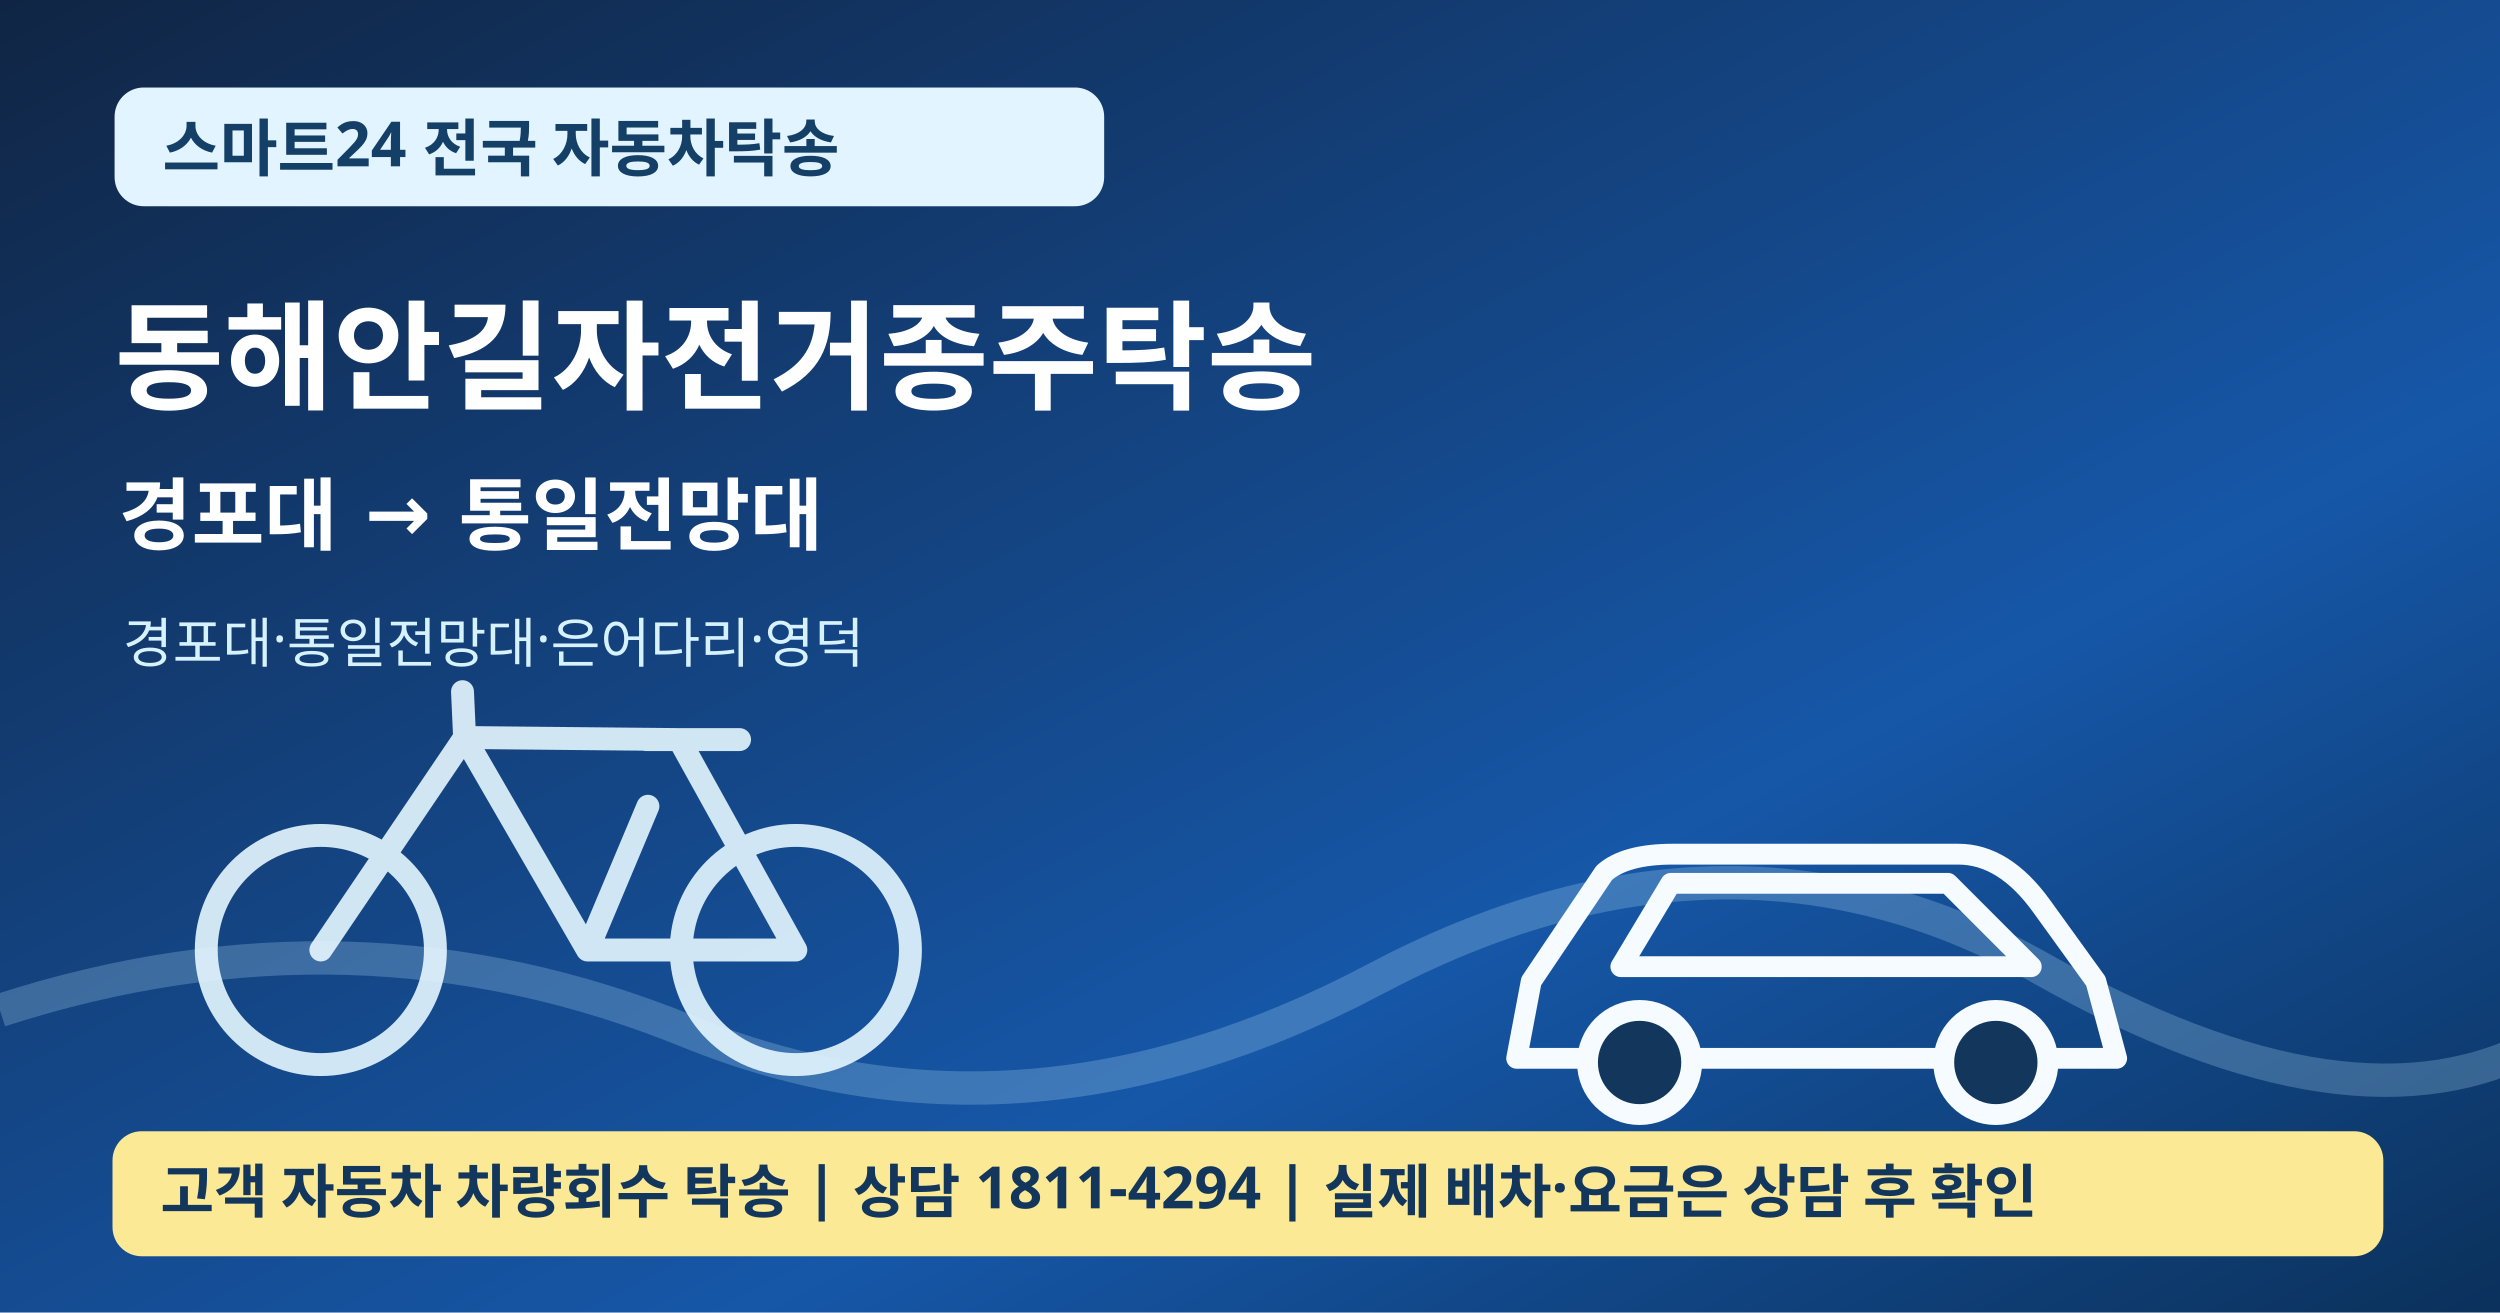
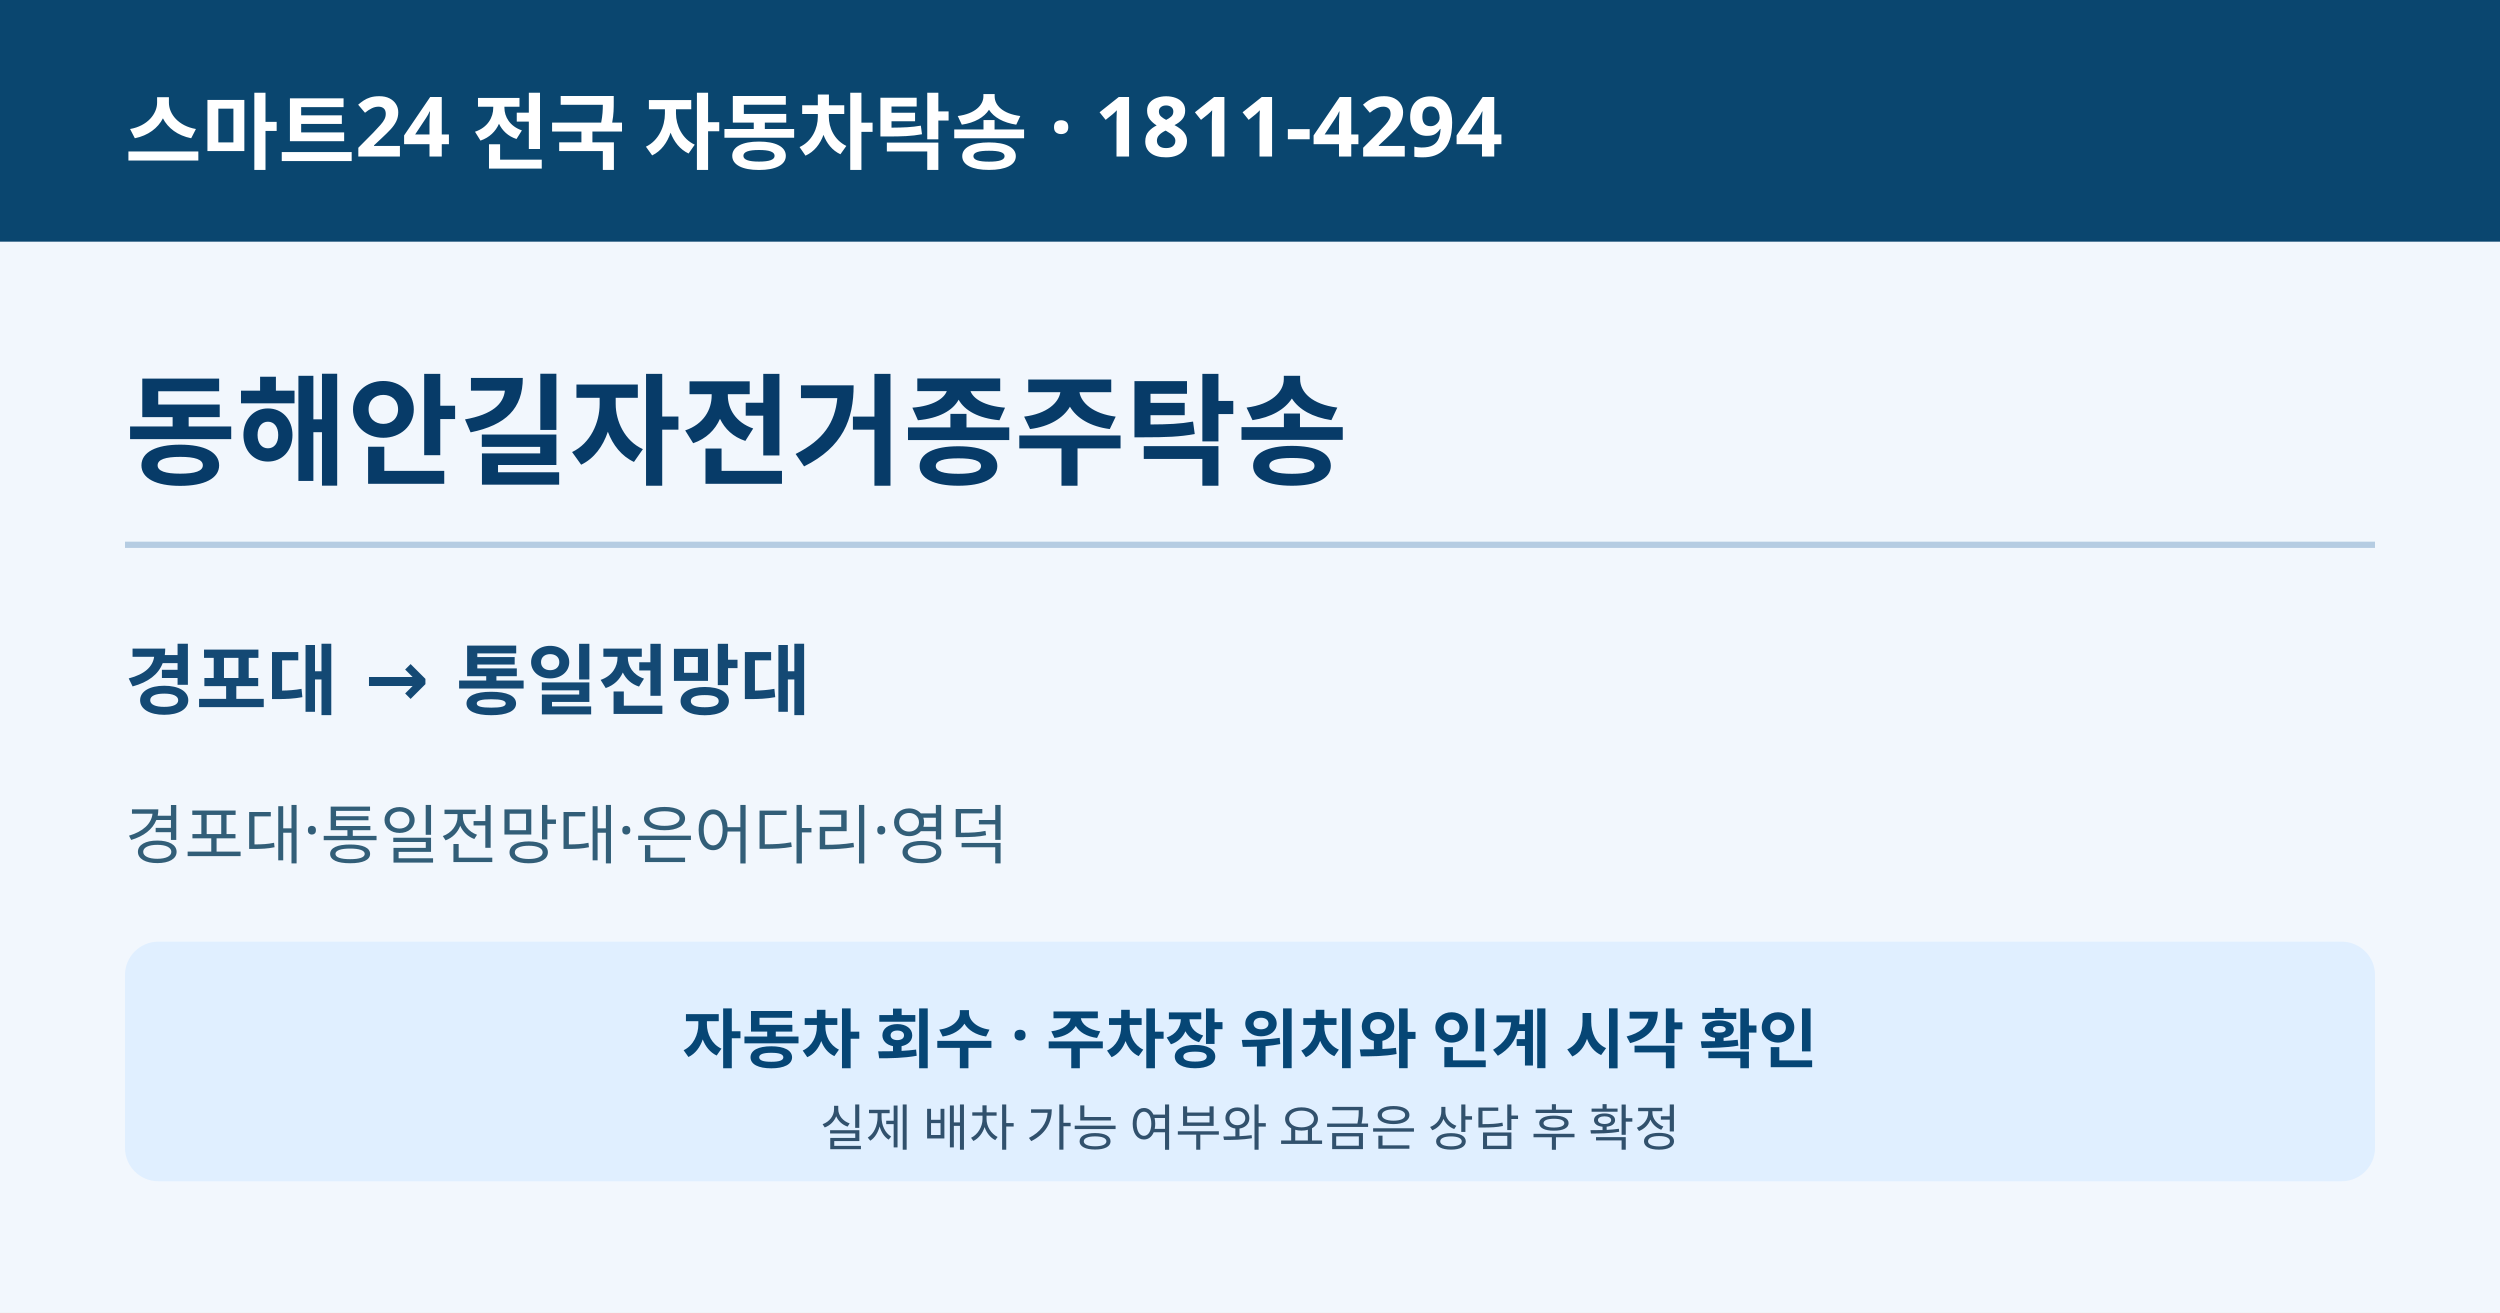
<svg xmlns="http://www.w3.org/2000/svg" width="1200" height="630" viewBox="0 0 1200 630" role="img" aria-labelledby="title desc">
-   <defs>
-     <linearGradient id="g" x1="0" y1="0" x2="1" y2="1">
-       <stop stop-color="#102544" />
-       <stop offset=".65" stop-color="#1657a8" />
-       <stop offset="1" stop-color="#0b315b" />
-     </linearGradient>
-   </defs>
-   <rect width="1200" height="630" fill="url(#g)" />
-   <path d="M0 485 Q170 430 330 495 T660 470 T980 465 T1220 500" fill="none" stroke="#a9d8ef" stroke-width="16" opacity=".27" />
-   <g fill="none" stroke="#e5f7ff" stroke-width="11" stroke-linecap="round" stroke-linejoin="round" opacity=".9">
-     <circle cx="154" cy="456" r="55" />
-     <circle cx="382" cy="456" r="55" />
-     <path d="M154 456 L223 354 L282 456 L382 456 L326 355 L223 354 L222 332 M282 456 L311 387 M310 355 L355 355" />
-   </g>
-   <g transform="translate(710 386)" fill="none" stroke="#f5fbff" stroke-width="10" stroke-linecap="round" stroke-linejoin="round">
-     <path d="M25 85 L60 33 Q70 24 93 24 L230 24 Q252 24 270 49 L296 85 L306 122 L18 122 Z" />
-     <path d="M68 78 L92 38 L225 38 L265 78 Z" />
-     <circle cx="77" cy="124" r="25" fill="#12365c" />
-     <circle cx="248" cy="124" r="25" fill="#12365c" />
-   </g>
-   <rect x="55" y="42" width="475" height="57" rx="14" fill="#e2f4ff" />
-   <text x="78" y="82" fill="#143f67" font-family="'Malgun Gothic','Noto Sans KR',sans-serif" font-size="30" font-weight="800">스마트24 전국 자동차탁송</text>
-   <text x="55" y="192" fill="#ffffff" font-family="'Malgun Gothic','Noto Sans KR',sans-serif" font-size="57" font-weight="900">동해안길자전거종주탁송</text>
-   <text x="57" y="261" fill="#ffffff" font-family="'Malgun Gothic','Noto Sans KR',sans-serif" font-size="38" font-weight="700">경포대 → 통일전망대</text>
-   <text x="59" y="318" fill="#d7f2ff" font-family="'Malgun Gothic','Noto Sans KR',sans-serif" font-size="26">경포대·통일전망대·은어다리·영덕</text>
-   <rect x="54" y="543" width="1090" height="60" rx="14" fill="#fce995" />
-   <text x="77" y="582" fill="#12365c" font-family="'Malgun Gothic','Noto Sans KR',sans-serif" font-size="28" font-weight="800">고객 자동차 차량회수 탁송  |  상담 1811-4294  |  실제 배차·요금은 상담 후 확인</text>
+   <rect width="1200" height="630" fill="#f2f7fd" />
+   <rect width="1200" height="116" fill="#0a466f" />
+   <text x="60" y="78" font-family="sans-serif" font-size="40" font-weight="700" fill="#ffffff">스마트24 전국 자동차탁송 · 1811-4294</text>
+   <text x="60" y="228" font-family="sans-serif" font-size="58" font-weight="900" fill="#073b68">동해안길자전거종주탁송</text>
+   <rect x="60" y="260" width="1080" height="3" fill="#b5cce2" />
+   <text x="60" y="340" font-family="sans-serif" font-size="37" font-weight="700" fill="#144974">경포대 → 통일전망대</text>
+   <text x="60" y="412" font-family="sans-serif" font-size="31" fill="#325e78">경포대·통일전망대·은어다리·영덕</text>
+   <rect x="60" y="452" width="1080" height="115" rx="16" fill="#e0efff" />
+   <text x="600" y="510" text-anchor="middle" font-family="sans-serif" font-size="31" font-weight="800" fill="#064675">자동차 회수 · 주차장 위치와 인계 시각 확인</text>
+   <text x="600" y="550" text-anchor="middle" font-family="sans-serif" font-size="24" fill="#31516d">실제 배차 가능 여부와 요금은 상담 후 확정</text>
</svg>
